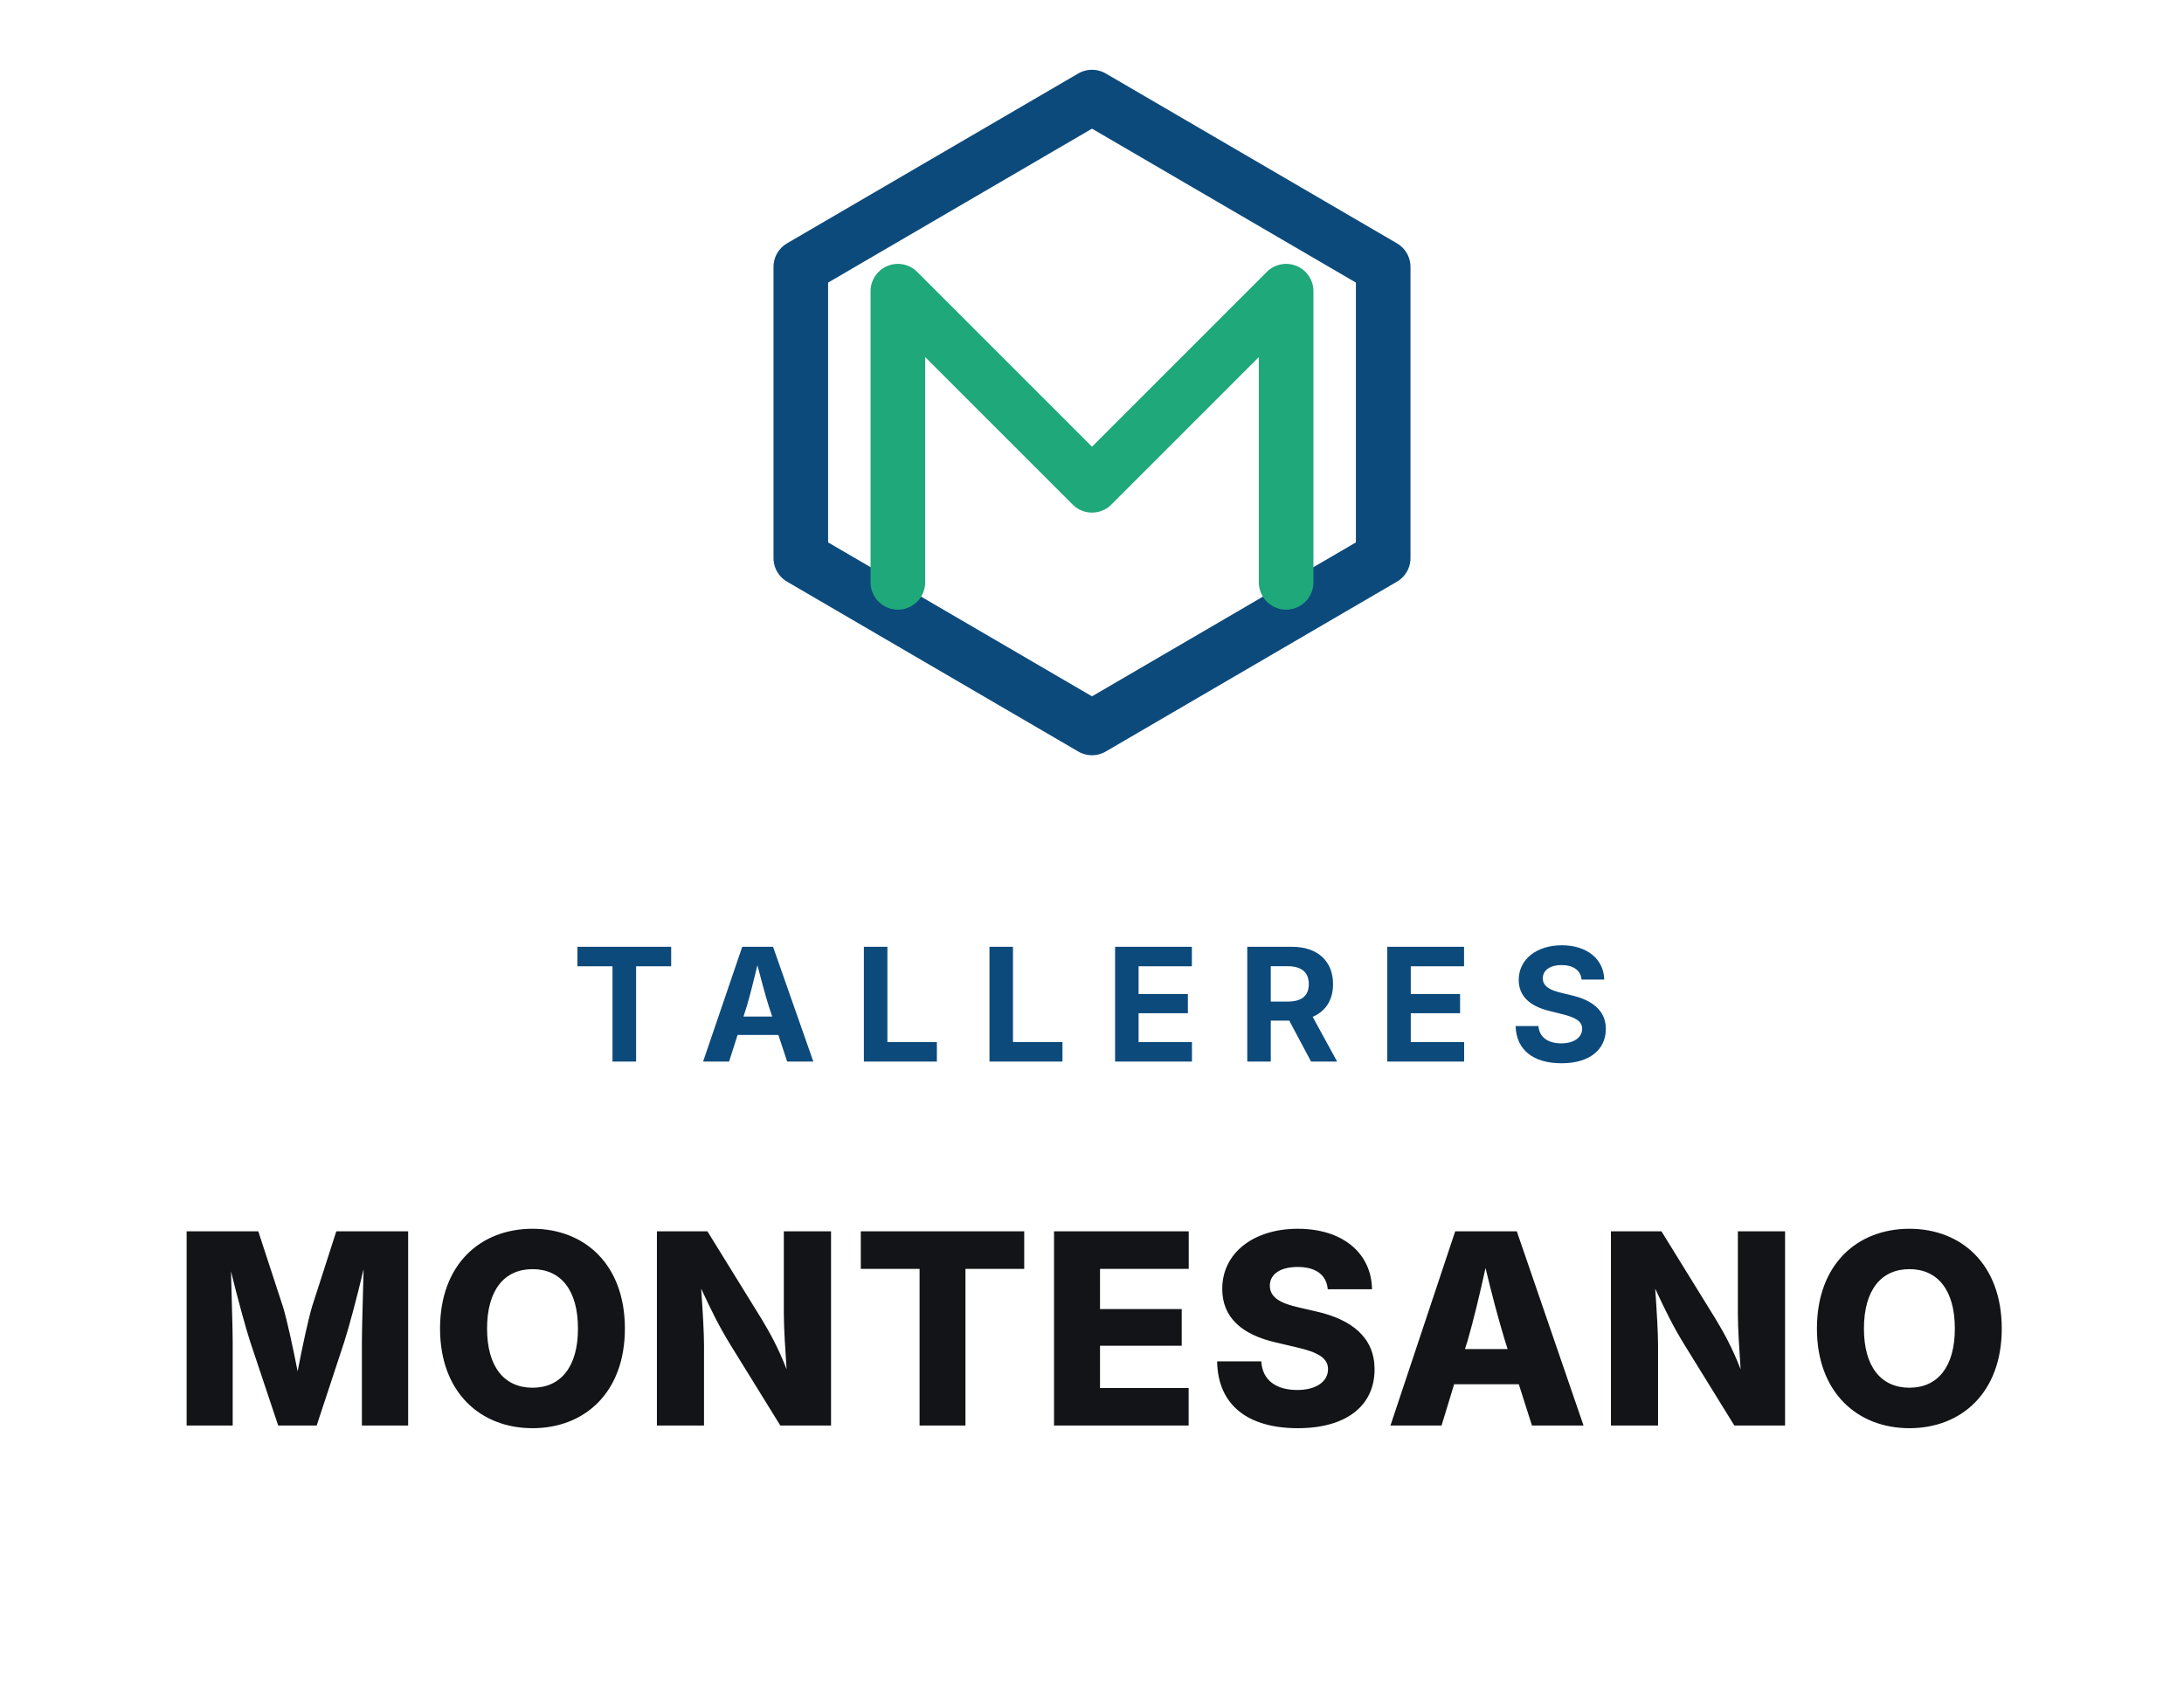
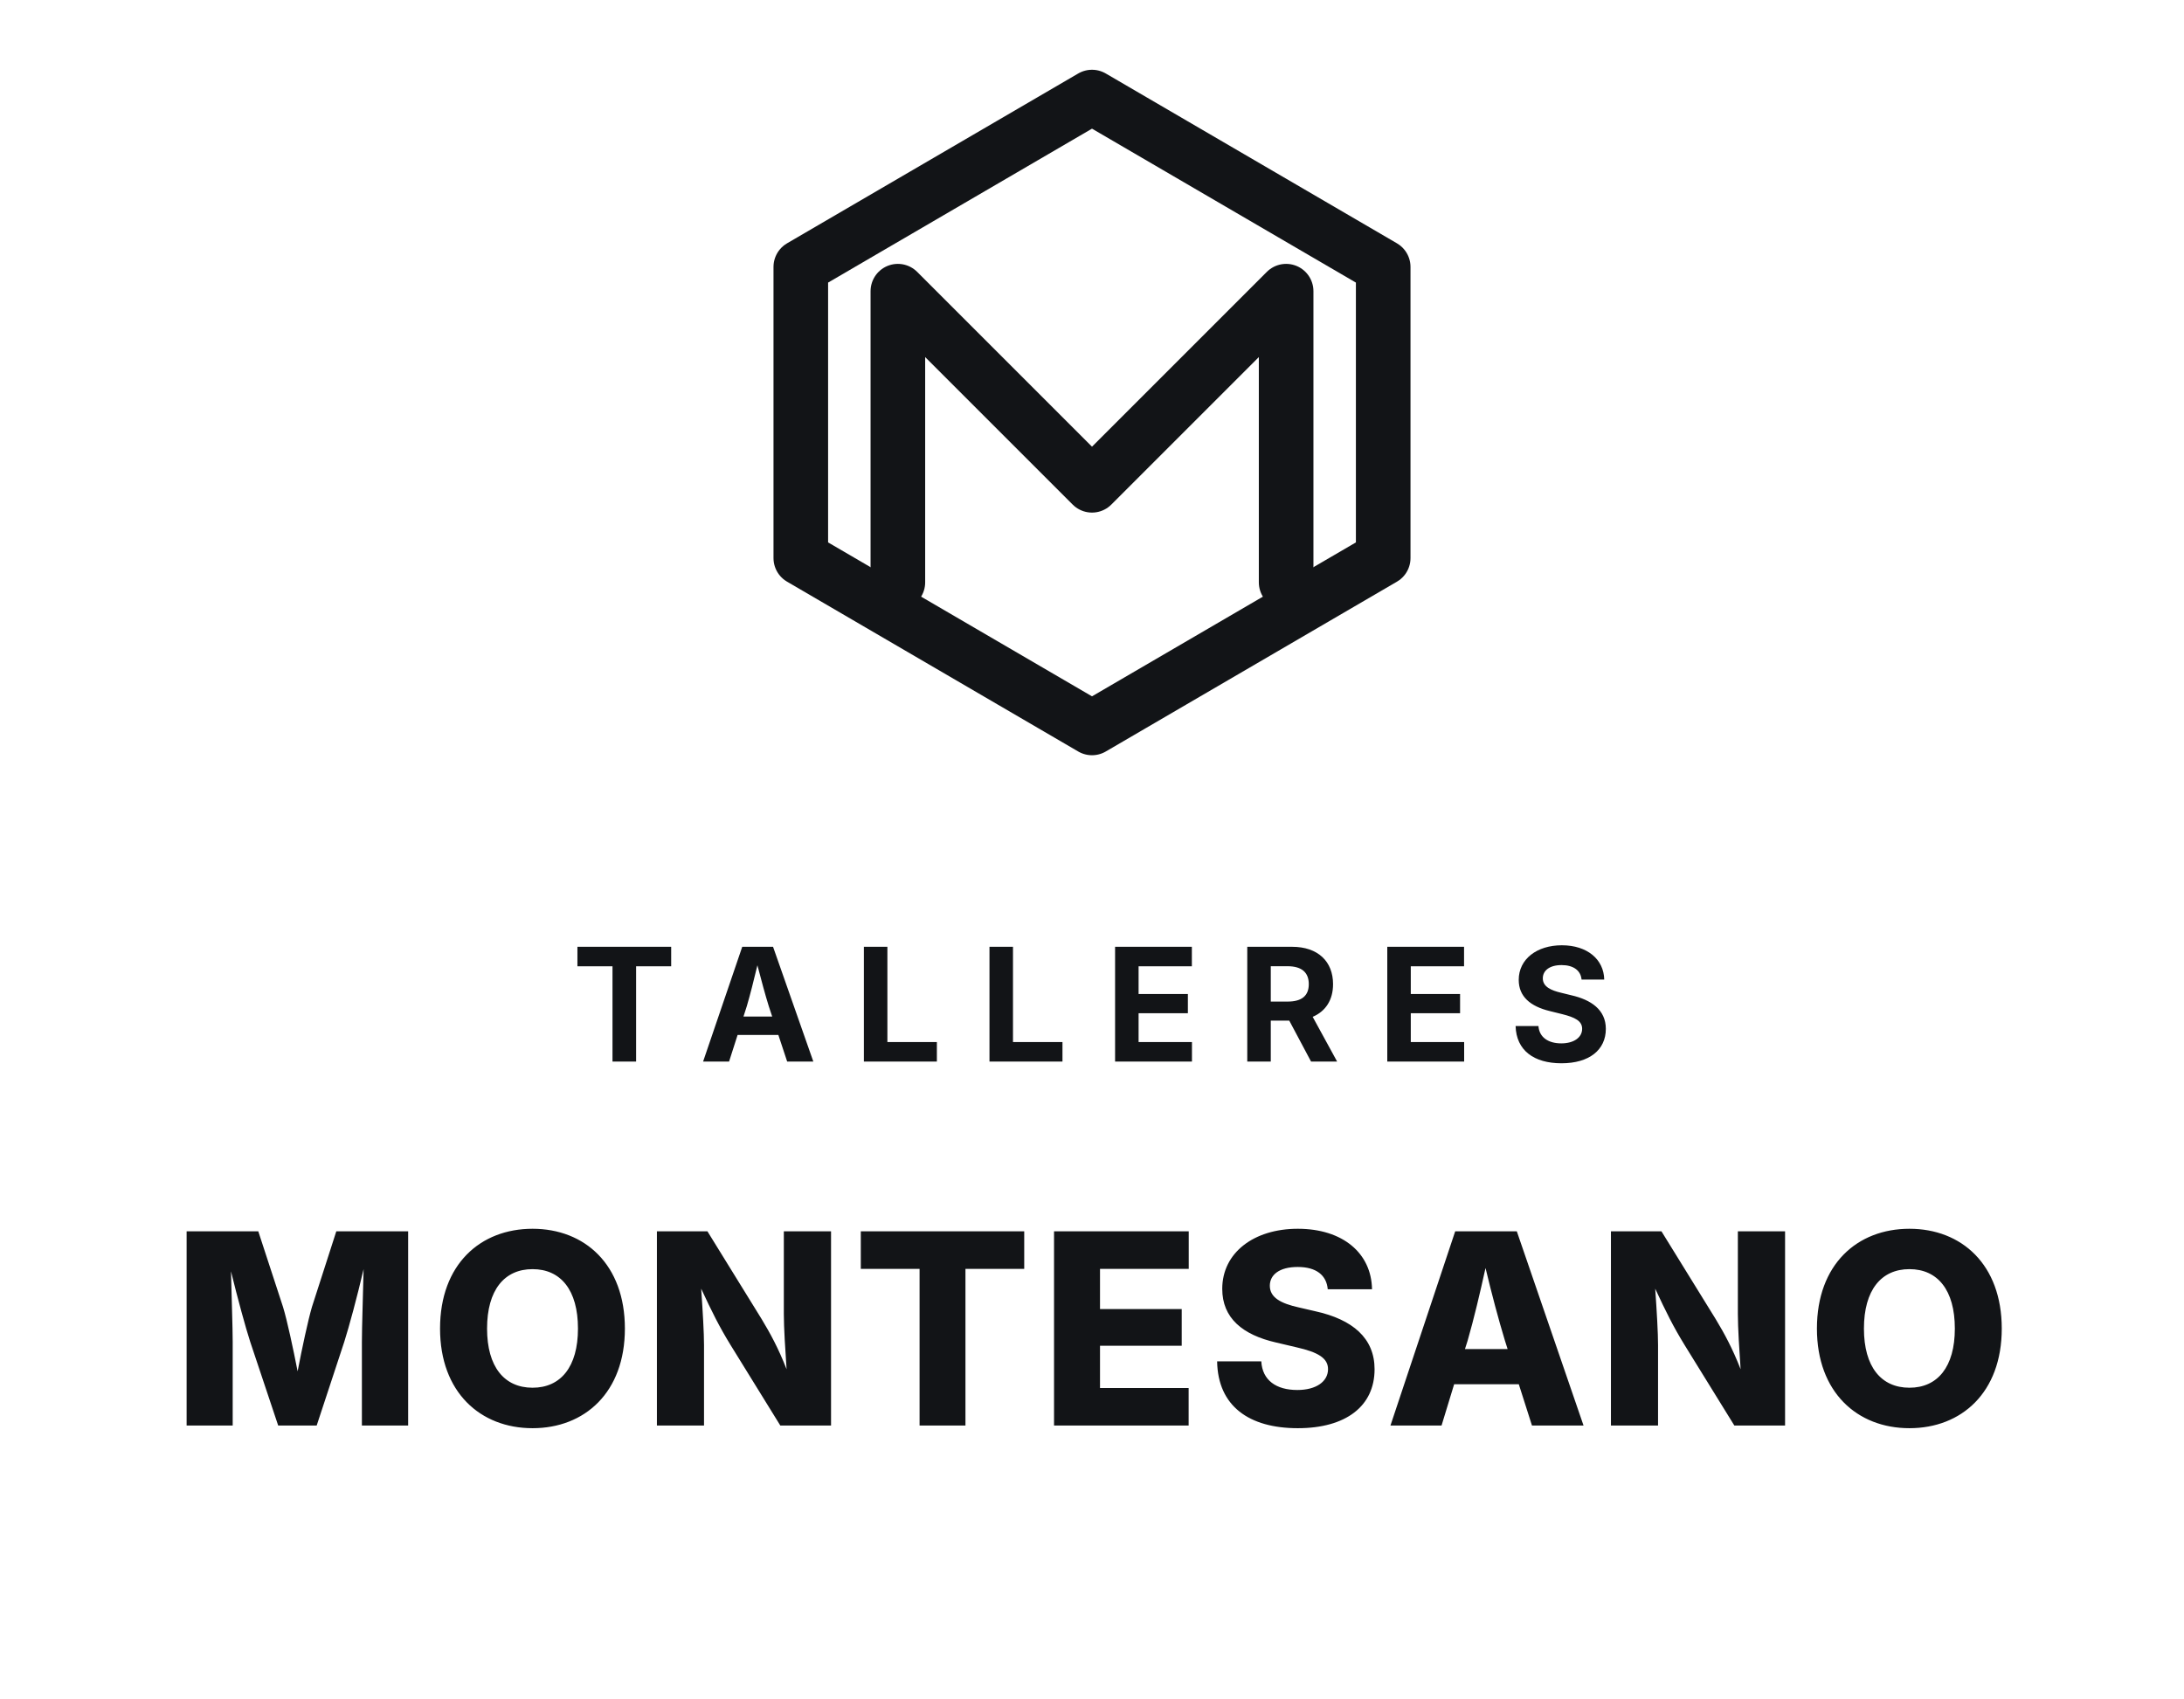
<svg xmlns="http://www.w3.org/2000/svg" viewBox="0 0 360 280" role="img" aria-label="Talleres Montesano">
-   <g transform="translate(120,8)">
-     <g fill="none" stroke="#0C4A7C" stroke-width="9" stroke-linejoin="round" stroke-linecap="round">
-       <path d="M60 8 L108 36 L108 84 L60 112 L12 84 L12 36 Z" />
-     </g>
-     <g fill="none" stroke="#1FA87A" stroke-width="9" stroke-linejoin="round" stroke-linecap="round">
-       <path d="M28 88 L28 40 L60 72 L92 40 L92 88" />
-     </g>
+   <g transform="translate(120,8)" fill="none" stroke="#121417" stroke-width="9" stroke-linejoin="round" stroke-linecap="round">
+     <path d="M60 8 L108 36 L108 84 L60 112 L12 84 L12 36 Z" />
+     <path d="M28 88 L28 40 L60 72 L92 40 L92 88" />
  </g>
-   <g font-family="Inter, Manrope, Arial Black, Helvetica, sans-serif" text-anchor="middle">
-     <text x="180" y="175" font-size="26" font-weight="700" letter-spacing="6" fill="#0C4A7C">TALLERES</text>
-     <text x="180" y="235" font-size="44" font-weight="800" letter-spacing="1" fill="#121417">MONTESANO</text>
+   <g fill="#121417" font-family="Inter, Manrope, Arial Black, Helvetica, sans-serif" text-anchor="middle">
+     <text x="180" y="175" font-size="26" font-weight="700" letter-spacing="6">TALLERES</text>
+     <text x="180" y="235" font-size="44" font-weight="800" letter-spacing="1">MONTESANO</text>
  </g>
</svg>
